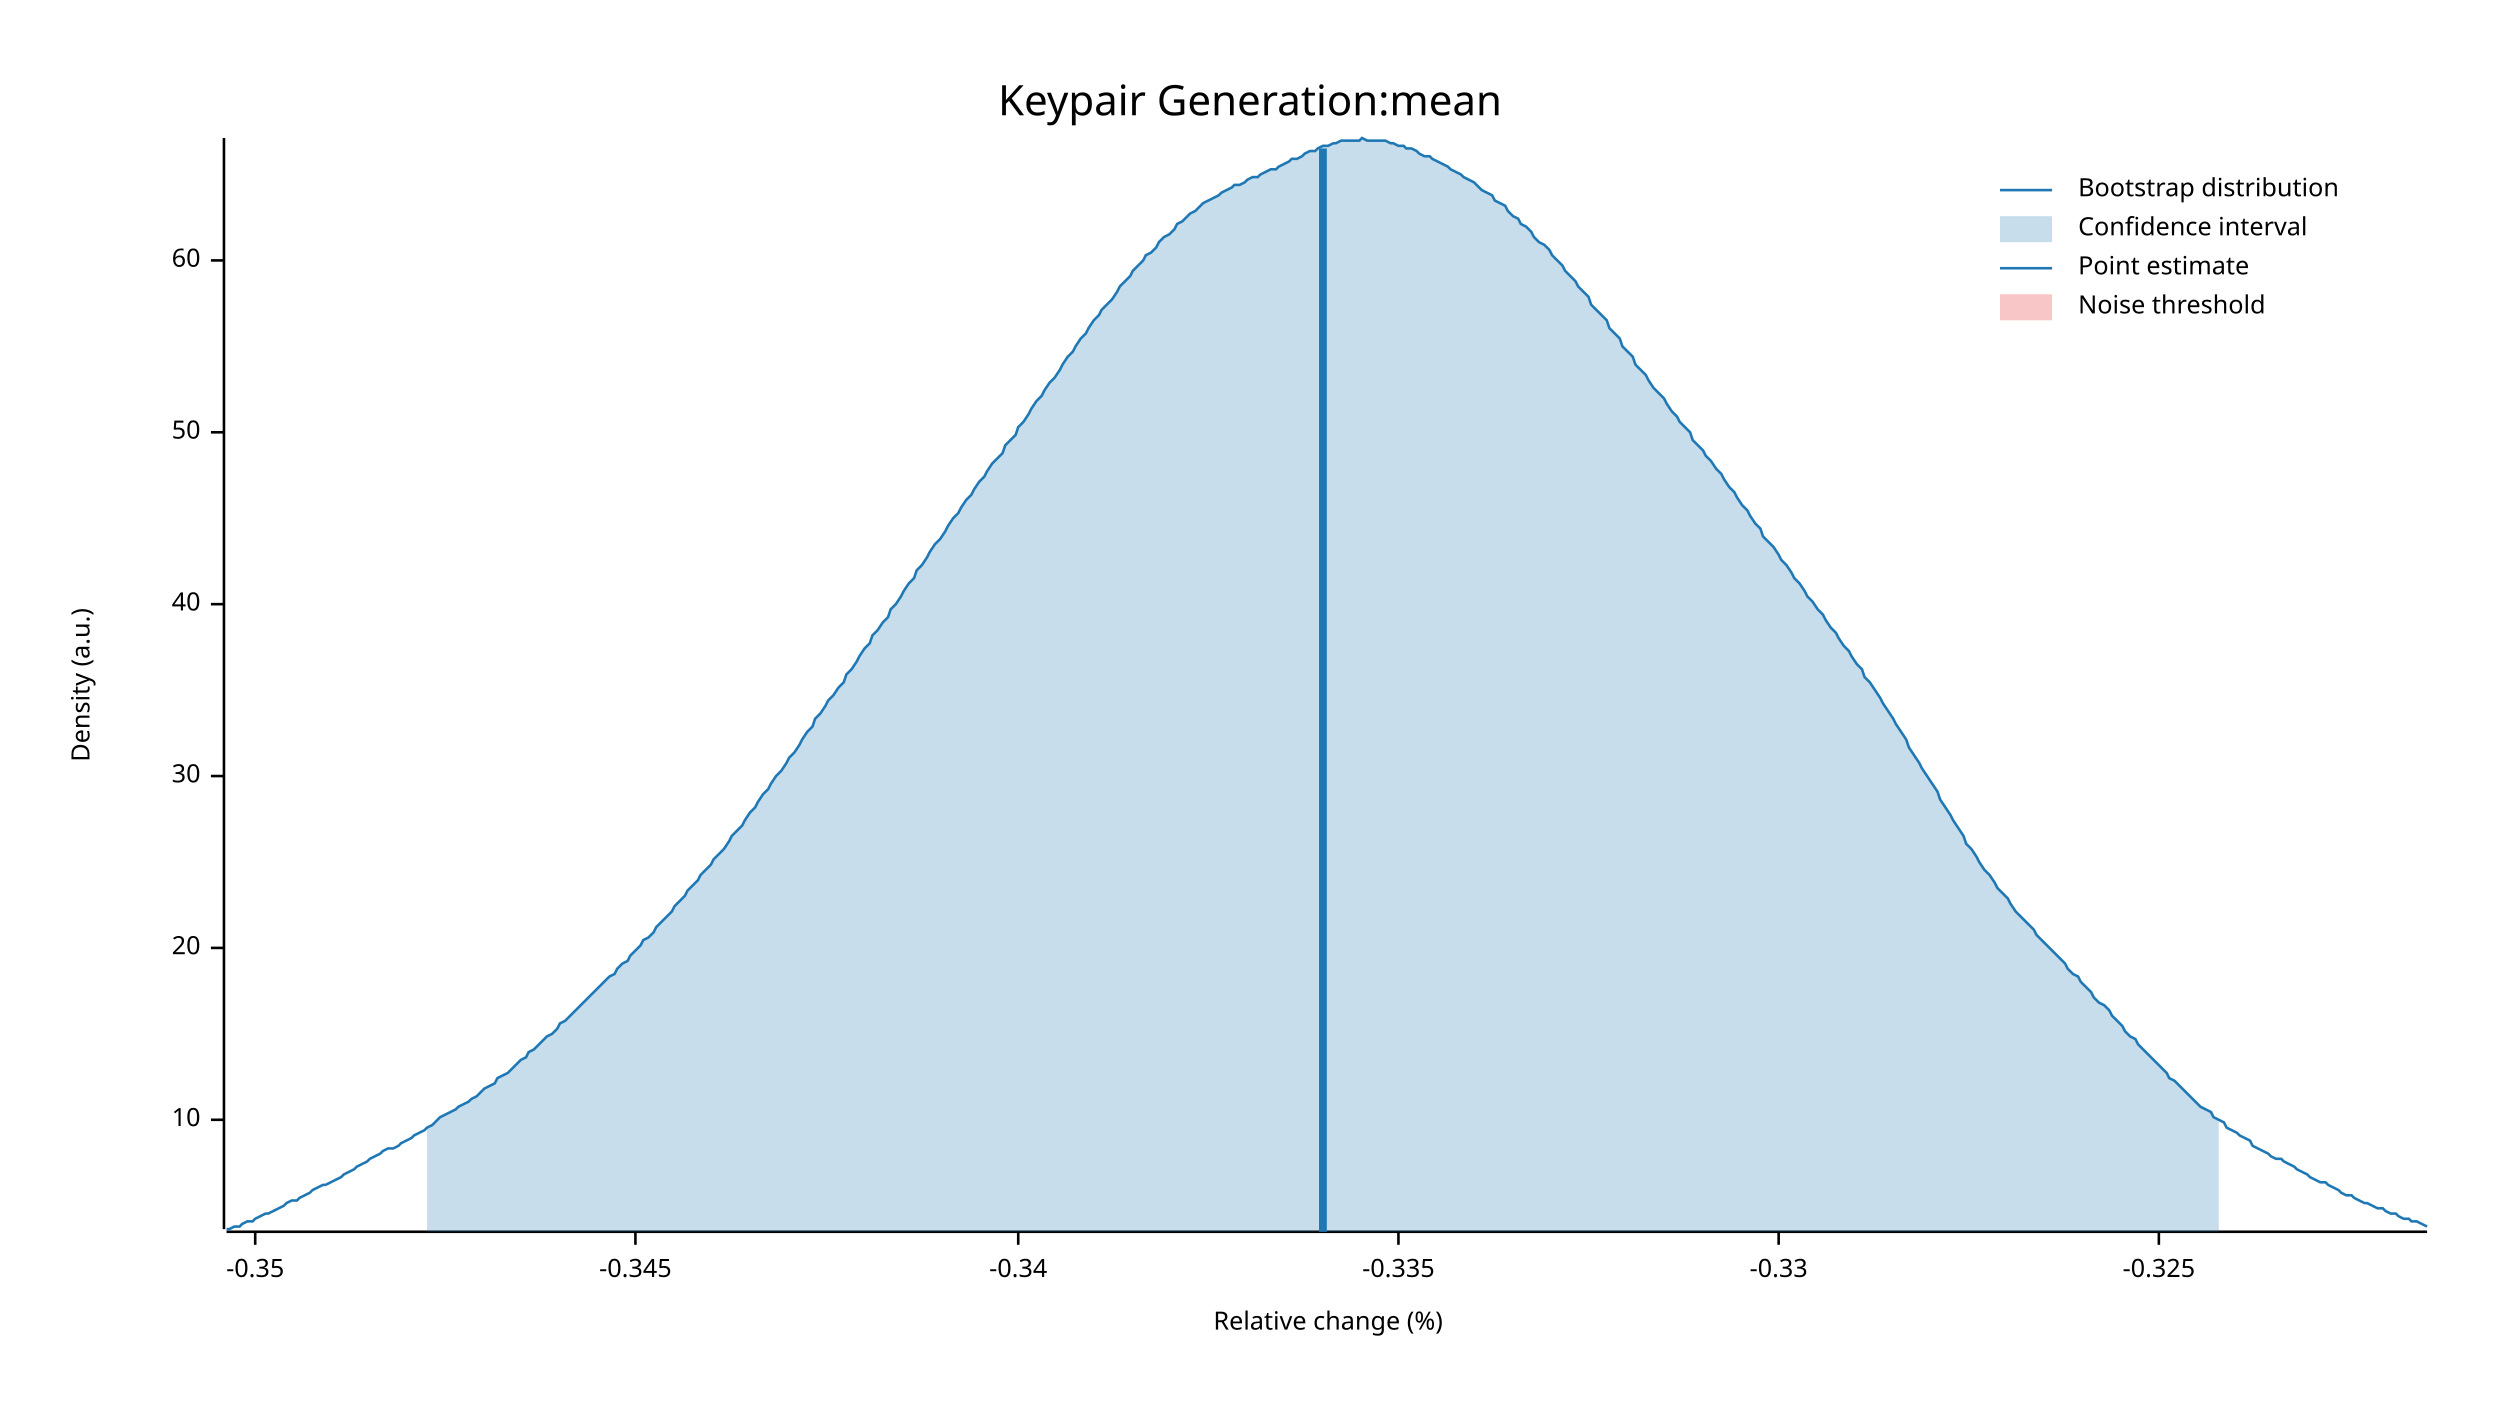
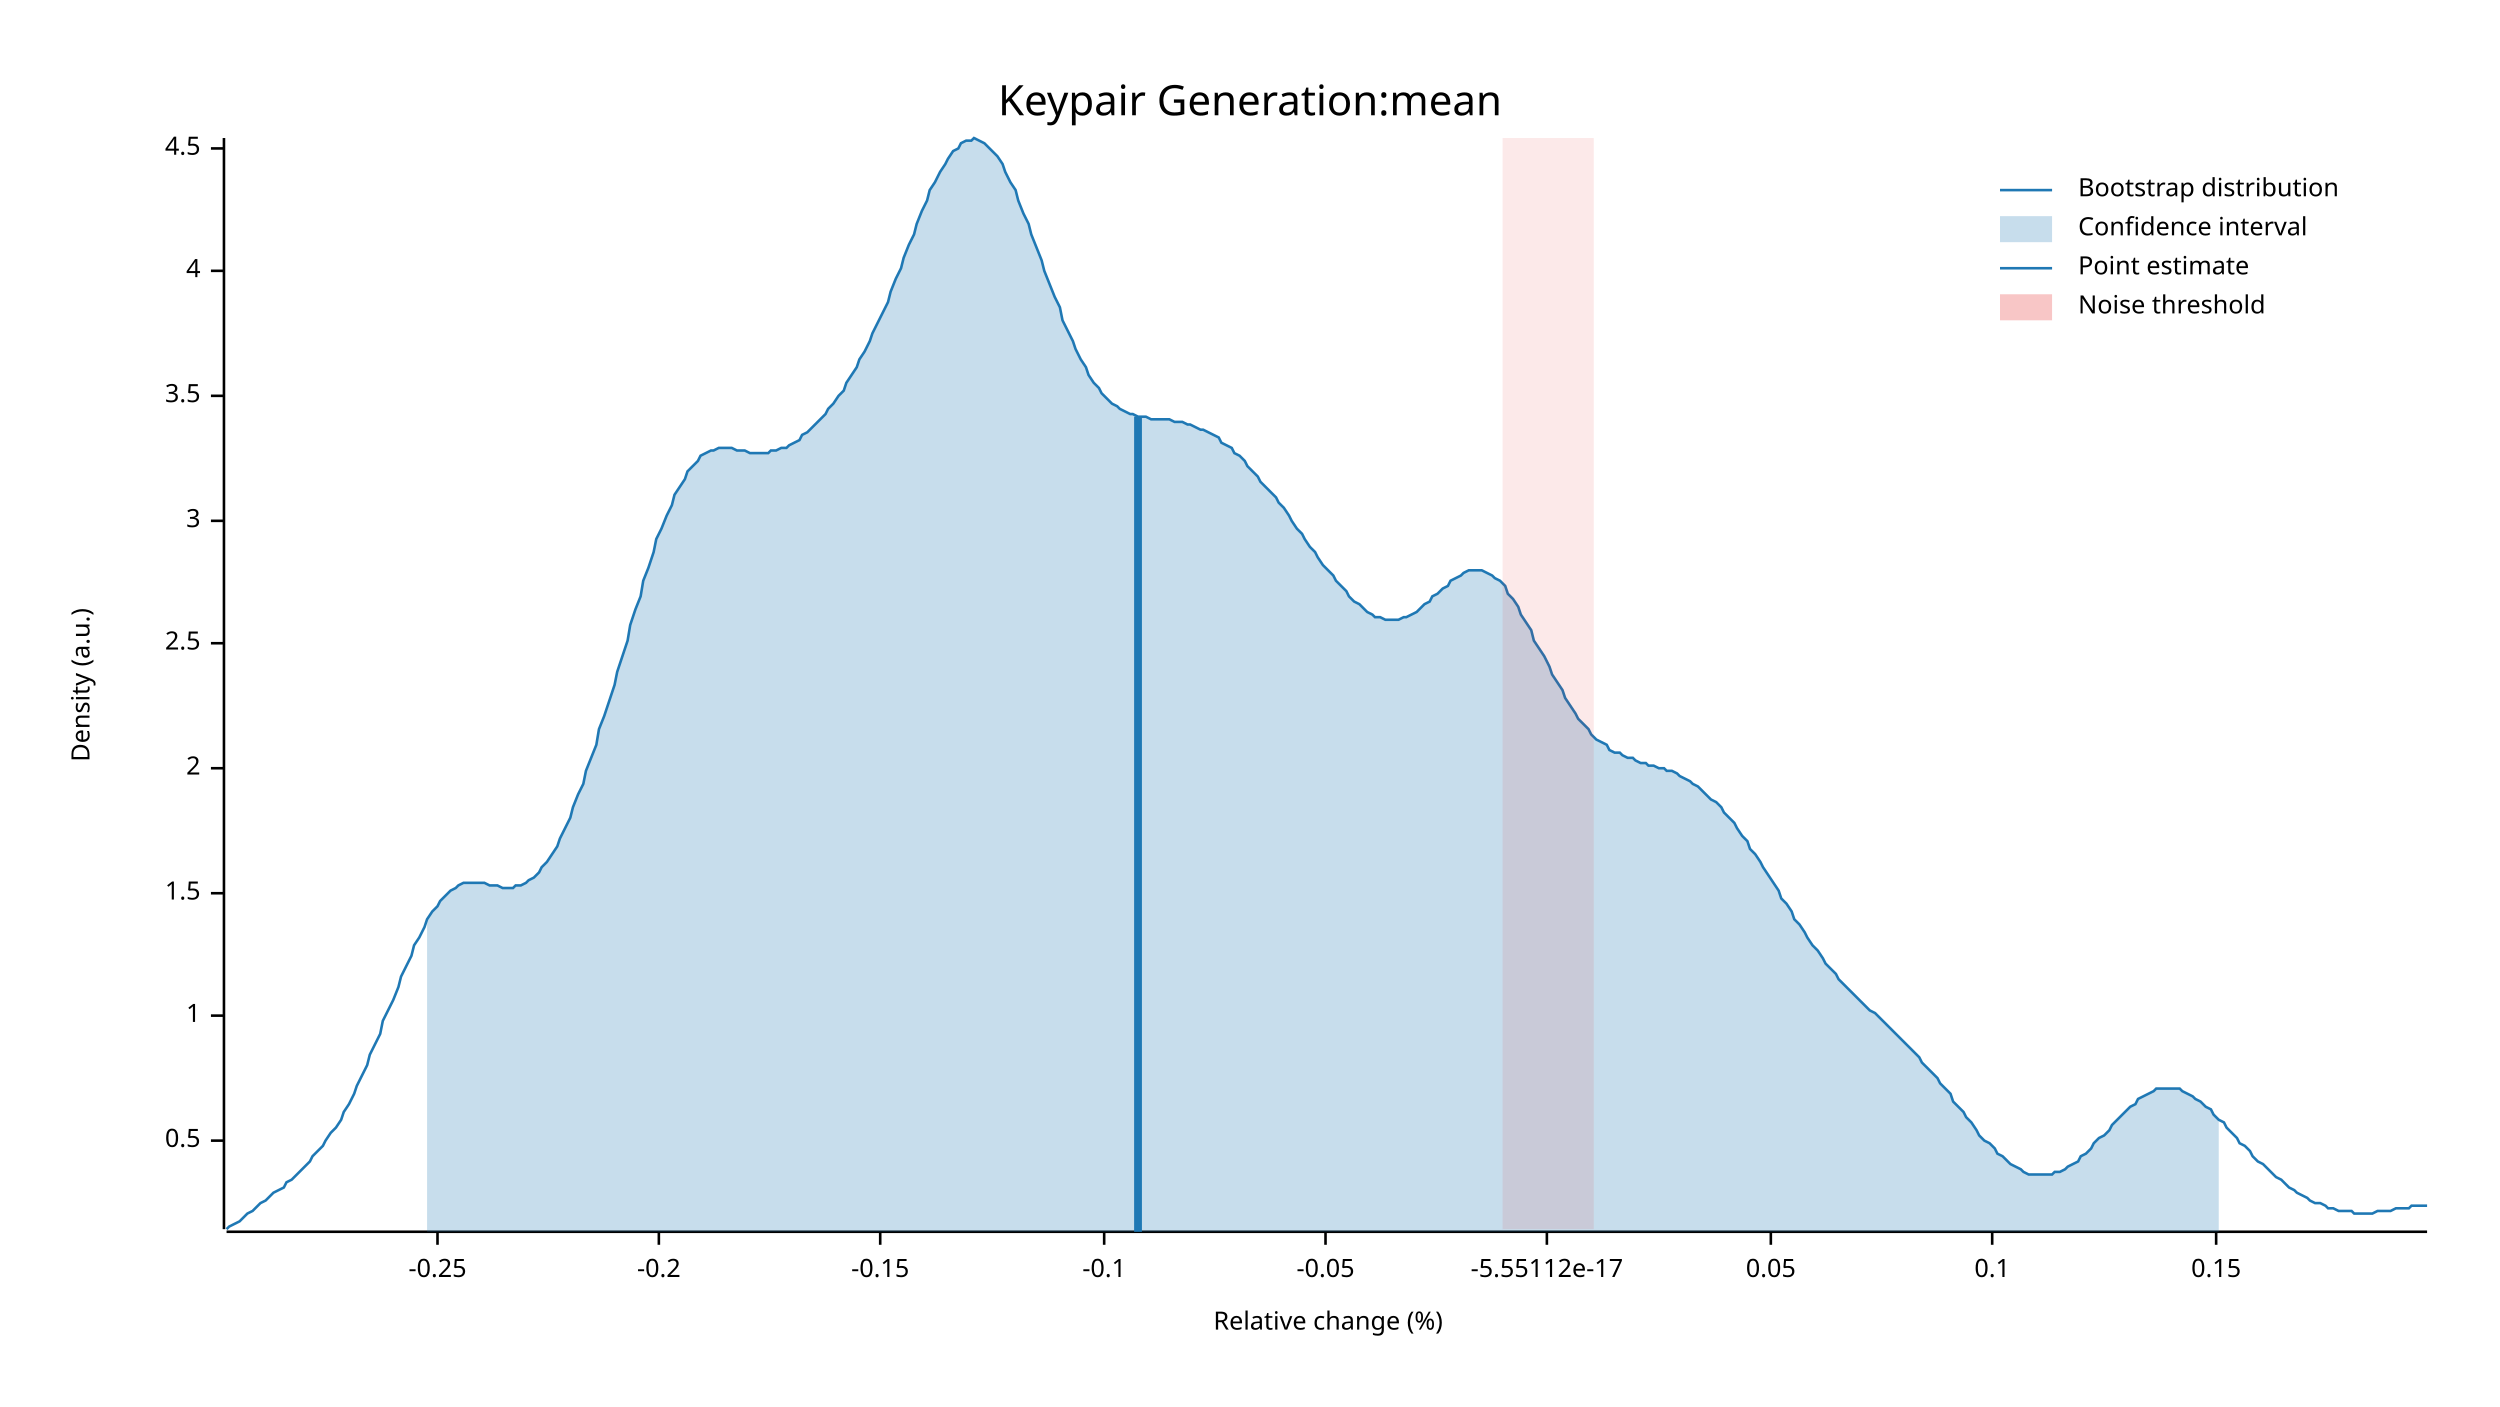
<svg xmlns="http://www.w3.org/2000/svg" width="960" height="540" viewBox="0 0 960 540">
  <text x="480" y="32" dy="0.76em" text-anchor="middle" font-family="sans-serif" font-size="16.129" opacity="1" fill="#000000">
Keypair Generation:mean
</text>
  <text x="27" y="263" dy="0.76em" text-anchor="middle" font-family="sans-serif" font-size="9.677" opacity="1" fill="#000000" transform="rotate(270, 27, 263)">
Density (a.u.)
</text>
  <text x="510" y="513" dy="-0.5ex" text-anchor="middle" font-family="sans-serif" font-size="9.677" opacity="1" fill="#000000">
Relative change (%)
</text>
  <polyline fill="none" opacity="1" stroke="#000000" stroke-width="1" points="86,53 86,472 " />
-   <text x="77" y="430" dy="0.5ex" text-anchor="end" font-family="sans-serif" font-size="9.677" opacity="1" fill="#000000">
- 10
+   <text x="77" y="438" dy="0.5ex" text-anchor="end" font-family="sans-serif" font-size="9.677" opacity="1" fill="#000000">
+ 0.5
</text>
-   <polyline fill="none" opacity="1" stroke="#000000" stroke-width="1" points="81,430 86,430 " />
-   <text x="77" y="364" dy="0.5ex" text-anchor="end" font-family="sans-serif" font-size="9.677" opacity="1" fill="#000000">
- 20
+   <polyline fill="none" opacity="1" stroke="#000000" stroke-width="1" points="81,438 86,438 " />
+   <text x="77" y="390" dy="0.5ex" text-anchor="end" font-family="sans-serif" font-size="9.677" opacity="1" fill="#000000">
+ 1
</text>
-   <polyline fill="none" opacity="1" stroke="#000000" stroke-width="1" points="81,364 86,364 " />
-   <text x="77" y="298" dy="0.5ex" text-anchor="end" font-family="sans-serif" font-size="9.677" opacity="1" fill="#000000">
- 30
+   <polyline fill="none" opacity="1" stroke="#000000" stroke-width="1" points="81,390 86,390 " />
+   <text x="77" y="343" dy="0.5ex" text-anchor="end" font-family="sans-serif" font-size="9.677" opacity="1" fill="#000000">
+ 1.5
</text>
-   <polyline fill="none" opacity="1" stroke="#000000" stroke-width="1" points="81,298 86,298 " />
-   <text x="77" y="232" dy="0.5ex" text-anchor="end" font-family="sans-serif" font-size="9.677" opacity="1" fill="#000000">
- 40
+   <polyline fill="none" opacity="1" stroke="#000000" stroke-width="1" points="81,343 86,343 " />
+   <text x="77" y="295" dy="0.5ex" text-anchor="end" font-family="sans-serif" font-size="9.677" opacity="1" fill="#000000">
+ 2
</text>
-   <polyline fill="none" opacity="1" stroke="#000000" stroke-width="1" points="81,232 86,232 " />
-   <text x="77" y="166" dy="0.5ex" text-anchor="end" font-family="sans-serif" font-size="9.677" opacity="1" fill="#000000">
- 50
+   <polyline fill="none" opacity="1" stroke="#000000" stroke-width="1" points="81,295 86,295 " />
+   <text x="77" y="247" dy="0.5ex" text-anchor="end" font-family="sans-serif" font-size="9.677" opacity="1" fill="#000000">
+ 2.5
</text>
-   <polyline fill="none" opacity="1" stroke="#000000" stroke-width="1" points="81,166 86,166 " />
-   <text x="77" y="100" dy="0.5ex" text-anchor="end" font-family="sans-serif" font-size="9.677" opacity="1" fill="#000000">
- 60
+   <polyline fill="none" opacity="1" stroke="#000000" stroke-width="1" points="81,247 86,247 " />
+   <text x="77" y="200" dy="0.5ex" text-anchor="end" font-family="sans-serif" font-size="9.677" opacity="1" fill="#000000">
+ 3
</text>
-   <polyline fill="none" opacity="1" stroke="#000000" stroke-width="1" points="81,100 86,100 " />
+   <polyline fill="none" opacity="1" stroke="#000000" stroke-width="1" points="81,200 86,200 " />
+   <text x="77" y="152" dy="0.5ex" text-anchor="end" font-family="sans-serif" font-size="9.677" opacity="1" fill="#000000">
+ 3.5
+ </text>
+   <polyline fill="none" opacity="1" stroke="#000000" stroke-width="1" points="81,152 86,152 " />
+   <text x="77" y="104" dy="0.5ex" text-anchor="end" font-family="sans-serif" font-size="9.677" opacity="1" fill="#000000">
+ 4
+ </text>
+   <polyline fill="none" opacity="1" stroke="#000000" stroke-width="1" points="81,104 86,104 " />
+   <text x="77" y="57" dy="0.5ex" text-anchor="end" font-family="sans-serif" font-size="9.677" opacity="1" fill="#000000">
+ 4.5
+ </text>
+   <polyline fill="none" opacity="1" stroke="#000000" stroke-width="1" points="81,57 86,57 " />
  <polyline fill="none" opacity="1" stroke="#000000" stroke-width="1" points="87,473 932,473 " />
-   <text x="98" y="483" dy="0.76em" text-anchor="middle" font-family="sans-serif" font-size="9.677" opacity="1" fill="#000000">
- -0.35
+   <text x="168" y="483" dy="0.76em" text-anchor="middle" font-family="sans-serif" font-size="9.677" opacity="1" fill="#000000">
+ -0.25
</text>
-   <polyline fill="none" opacity="1" stroke="#000000" stroke-width="1" points="98,473 98,478 " />
-   <text x="244" y="483" dy="0.76em" text-anchor="middle" font-family="sans-serif" font-size="9.677" opacity="1" fill="#000000">
- -0.345
+   <polyline fill="none" opacity="1" stroke="#000000" stroke-width="1" points="168,473 168,478 " />
+   <text x="253" y="483" dy="0.76em" text-anchor="middle" font-family="sans-serif" font-size="9.677" opacity="1" fill="#000000">
+ -0.2
</text>
-   <polyline fill="none" opacity="1" stroke="#000000" stroke-width="1" points="244,473 244,478 " />
-   <text x="391" y="483" dy="0.76em" text-anchor="middle" font-family="sans-serif" font-size="9.677" opacity="1" fill="#000000">
- -0.34
+   <polyline fill="none" opacity="1" stroke="#000000" stroke-width="1" points="253,473 253,478 " />
+   <text x="338" y="483" dy="0.76em" text-anchor="middle" font-family="sans-serif" font-size="9.677" opacity="1" fill="#000000">
+ -0.15
</text>
-   <polyline fill="none" opacity="1" stroke="#000000" stroke-width="1" points="391,473 391,478 " />
-   <text x="537" y="483" dy="0.76em" text-anchor="middle" font-family="sans-serif" font-size="9.677" opacity="1" fill="#000000">
- -0.335
+   <polyline fill="none" opacity="1" stroke="#000000" stroke-width="1" points="338,473 338,478 " />
+   <text x="424" y="483" dy="0.76em" text-anchor="middle" font-family="sans-serif" font-size="9.677" opacity="1" fill="#000000">
+ -0.1
</text>
-   <polyline fill="none" opacity="1" stroke="#000000" stroke-width="1" points="537,473 537,478 " />
-   <text x="683" y="483" dy="0.76em" text-anchor="middle" font-family="sans-serif" font-size="9.677" opacity="1" fill="#000000">
- -0.33
+   <polyline fill="none" opacity="1" stroke="#000000" stroke-width="1" points="424,473 424,478 " />
+   <text x="509" y="483" dy="0.76em" text-anchor="middle" font-family="sans-serif" font-size="9.677" opacity="1" fill="#000000">
+ -0.05
</text>
-   <polyline fill="none" opacity="1" stroke="#000000" stroke-width="1" points="683,473 683,478 " />
-   <text x="829" y="483" dy="0.76em" text-anchor="middle" font-family="sans-serif" font-size="9.677" opacity="1" fill="#000000">
- -0.325
+   <polyline fill="none" opacity="1" stroke="#000000" stroke-width="1" points="509,473 509,478 " />
+   <text x="594" y="483" dy="0.76em" text-anchor="middle" font-family="sans-serif" font-size="9.677" opacity="1" fill="#000000">
+ -5.55112e-17
</text>
-   <polyline fill="none" opacity="1" stroke="#000000" stroke-width="1" points="829,473 829,478 " />
-   <polyline fill="none" opacity="1" stroke="#1F78B4" stroke-width="1" points="87,472 88,472 90,471 92,471 93,470 95,469 97,469 98,468 100,467 102,466 103,466 105,465 107,464 109,463 110,462 112,461 114,461 115,460 117,459 119,458 120,457 122,456 124,455 125,455 127,454 129,453 131,452 132,451 134,450 136,449 137,448 139,447 141,446 142,445 144,444 146,443 147,442 149,441 151,441 153,440 154,439 156,438 158,437 159,436 161,435 163,434 164,433 166,432 168,430 169,429 171,428 173,427 175,426 176,425 178,424 180,423 181,422 183,421 185,419 186,418 188,417 190,416 191,414 193,413 195,412 197,410 198,409 200,407 202,406 203,404 205,403 207,401 208,400 210,398 212,397 214,395 215,393 217,392 219,390 220,389 222,387 224,385 225,384 227,382 229,380 230,379 232,377 234,375 236,374 237,372 239,370 241,369 242,367 244,365 246,363 247,361 249,360 251,358 252,356 254,354 256,352 258,350 259,348 261,346 263,344 264,342 266,340 268,338 269,336 271,334 273,332 274,330 276,328 278,326 280,323 281,321 283,319 285,317 286,315 288,312 290,310 291,308 293,305 295,303 296,301 298,298 300,296 302,293 303,291 305,289 307,286 308,284 310,281 312,279 313,276 315,274 317,271 318,269 320,267 322,264 324,262 325,259 327,257 329,254 330,252 332,249 334,247 335,244 337,242 339,239 341,237 342,234 344,232 346,229 347,227 349,224 351,222 352,219 354,217 356,214 357,212 359,209 361,207 363,204 364,202 366,199 368,197 369,195 371,192 373,190 374,188 376,185 378,183 379,181 381,178 383,176 385,174 386,171 388,169 390,167 391,164 393,162 395,159 396,157 398,154 400,152 401,150 403,147 405,145 407,142 408,140 410,137 412,135 413,133 415,130 417,128 418,126 420,123 422,121 423,119 425,117 427,115 429,112 430,110 432,108 434,106 435,104 437,102 439,100 440,98 442,97 444,95 445,93 447,91 449,90 451,88 452,86 454,85 456,83 457,82 459,81 461,79 462,78 464,77 466,76 468,75 469,74 471,73 473,72 474,71 476,71 478,70 479,69 481,68 483,68 484,67 486,66 488,65 490,65 491,64 493,63 495,62 496,61 498,61 500,60 501,59 503,58 505,58 506,57 508,56 510,56 512,55 513,55 515,54 517,54 518,54 520,54 522,54 523,53 525,54 527,54 528,54 530,54 532,54 534,55 535,55 537,56 539,56 540,57 542,57 544,58 545,59 547,60 549,60 550,61 552,62 554,63 556,64 557,65 559,66 561,67 562,68 564,69 566,70 567,71 569,73 571,74 573,75 574,77 576,78 578,79 579,81 581,83 583,84 584,86 586,87 588,89 589,91 591,93 593,94 595,96 596,98 598,100 600,102 601,104 603,106 605,108 606,110 608,112 610,114 611,117 613,119 615,121 617,123 618,126 620,128 622,130 623,133 625,135 627,137 628,140 630,142 632,144 633,146 635,149 637,151 639,153 640,155 642,158 644,160 645,162 647,164 649,166 650,169 652,171 654,173 655,175 657,177 659,180 661,182 662,184 664,187 666,189 667,191 669,194 671,196 672,198 674,201 676,203 677,206 679,208 681,210 683,213 684,215 686,217 688,220 689,222 691,224 693,227 694,229 696,231 698,234 700,236 701,238 703,241 705,243 706,245 708,248 710,250 711,252 713,255 715,257 716,260 718,262 720,265 722,268 723,270 725,273 727,276 728,278 730,281 732,284 733,287 735,290 737,293 738,295 740,298 742,301 744,304 745,307 747,310 749,313 750,315 752,318 754,321 755,324 757,326 759,329 760,331 762,334 764,336 766,339 767,341 769,343 771,345 772,347 774,350 776,352 777,353 779,355 781,357 782,359 784,361 786,363 788,365 789,366 791,368 793,370 794,372 796,374 798,375 799,377 801,379 803,381 804,383 806,385 808,386 810,388 811,390 813,392 815,394 816,396 818,398 820,399 821,401 823,403 825,405 827,407 828,408 830,410 832,412 833,414 835,415 837,417 838,418 840,420 842,422 843,423 845,425 847,426 849,427 850,429 852,430 854,431 855,433 857,434 859,435 860,436 862,437 864,438 865,440 867,441 869,442 871,443 872,444 874,445 876,445 877,446 879,447 881,448 882,449 884,450 886,451 887,452 889,453 891,454 893,454 894,455 896,456 898,457 899,458 901,459 903,459 904,460 906,461 908,462 909,462 911,463 913,464 915,464 916,465 918,466 920,466 921,467 923,468 925,468 926,469 928,469 930,470 932,471 " />
-   <polygon opacity="0.25" fill="#1F78B4" points="164,433 166,432 168,430 169,429 171,428 173,427 175,426 176,425 178,424 180,423 181,422 183,421 185,419 186,418 188,417 190,416 191,414 193,413 195,412 197,410 198,409 200,407 202,406 203,404 205,403 207,401 208,400 210,398 212,397 214,395 215,393 217,392 219,390 220,389 222,387 224,385 225,384 227,382 229,380 230,379 232,377 234,375 236,374 237,372 239,370 241,369 242,367 244,365 246,363 247,361 249,360 251,358 252,356 254,354 256,352 258,350 259,348 261,346 263,344 264,342 266,340 268,338 269,336 271,334 273,332 274,330 276,328 278,326 280,323 281,321 283,319 285,317 286,315 288,312 290,310 291,308 293,305 295,303 296,301 298,298 300,296 302,293 303,291 305,289 307,286 308,284 310,281 312,279 313,276 315,274 317,271 318,269 320,267 322,264 324,262 325,259 327,257 329,254 330,252 332,249 334,247 335,244 337,242 339,239 341,237 342,234 344,232 346,229 347,227 349,224 351,222 352,219 354,217 356,214 357,212 359,209 361,207 363,204 364,202 366,199 368,197 369,195 371,192 373,190 374,188 376,185 378,183 379,181 381,178 383,176 385,174 386,171 388,169 390,167 391,164 393,162 395,159 396,157 398,154 400,152 401,150 403,147 405,145 407,142 408,140 410,137 412,135 413,133 415,130 417,128 418,126 420,123 422,121 423,119 425,117 427,115 429,112 430,110 432,108 434,106 435,104 437,102 439,100 440,98 442,97 444,95 445,93 447,91 449,90 451,88 452,86 454,85 456,83 457,82 459,81 461,79 462,78 464,77 466,76 468,75 469,74 471,73 473,72 474,71 476,71 478,70 479,69 481,68 483,68 484,67 486,66 488,65 490,65 491,64 493,63 495,62 496,61 498,61 500,60 501,59 503,58 505,58 506,57 508,56 510,56 512,55 513,55 515,54 517,54 518,54 520,54 522,54 523,53 525,54 527,54 528,54 530,54 532,54 534,55 535,55 537,56 539,56 540,57 542,57 544,58 545,59 547,60 549,60 550,61 552,62 554,63 556,64 557,65 559,66 561,67 562,68 564,69 566,70 567,71 569,73 571,74 573,75 574,77 576,78 578,79 579,81 581,83 583,84 584,86 586,87 588,89 589,91 591,93 593,94 595,96 596,98 598,100 600,102 601,104 603,106 605,108 606,110 608,112 610,114 611,117 613,119 615,121 617,123 618,126 620,128 622,130 623,133 625,135 627,137 628,140 630,142 632,144 633,146 635,149 637,151 639,153 640,155 642,158 644,160 645,162 647,164 649,166 650,169 652,171 654,173 655,175 657,177 659,180 661,182 662,184 664,187 666,189 667,191 669,194 671,196 672,198 674,201 676,203 677,206 679,208 681,210 683,213 684,215 686,217 688,220 689,222 691,224 693,227 694,229 696,231 698,234 700,236 701,238 703,241 705,243 706,245 708,248 710,250 711,252 713,255 715,257 716,260 718,262 720,265 722,268 723,270 725,273 727,276 728,278 730,281 732,284 733,287 735,290 737,293 738,295 740,298 742,301 744,304 745,307 747,310 749,313 750,315 752,318 754,321 755,324 757,326 759,329 760,331 762,334 764,336 766,339 767,341 769,343 771,345 772,347 774,350 776,352 777,353 779,355 781,357 782,359 784,361 786,363 788,365 789,366 791,368 793,370 794,372 796,374 798,375 799,377 801,379 803,381 804,383 806,385 808,386 810,388 811,390 813,392 815,394 816,396 818,398 820,399 821,401 823,403 825,405 827,407 828,408 830,410 832,412 833,414 835,415 837,417 838,418 840,420 842,422 843,423 845,425 847,426 849,427 850,429 852,430 852,473 164,473 " />
-   <polyline fill="none" opacity="1" stroke="#1F78B4" stroke-width="3" points="508,473 508,57 " />
-   <rect x="509" y="53" width="0" height="419" opacity="0.1" fill="#E31A1C" stroke="none" />
+   <polyline fill="none" opacity="1" stroke="#000000" stroke-width="1" points="594,473 594,478 " />
+   <text x="680" y="483" dy="0.76em" text-anchor="middle" font-family="sans-serif" font-size="9.677" opacity="1" fill="#000000">
+ 0.05
+ </text>
+   <polyline fill="none" opacity="1" stroke="#000000" stroke-width="1" points="680,473 680,478 " />
+   <text x="765" y="483" dy="0.76em" text-anchor="middle" font-family="sans-serif" font-size="9.677" opacity="1" fill="#000000">
+ 0.1
+ </text>
+   <polyline fill="none" opacity="1" stroke="#000000" stroke-width="1" points="765,473 765,478 " />
+   <text x="851" y="483" dy="0.76em" text-anchor="middle" font-family="sans-serif" font-size="9.677" opacity="1" fill="#000000">
+ 0.15
+ </text>
+   <polyline fill="none" opacity="1" stroke="#000000" stroke-width="1" points="851,473 851,478 " />
+   <polyline fill="none" opacity="1" stroke="#1F78B4" stroke-width="1" points="87,472 88,471 90,470 92,469 93,468 95,466 97,465 98,464 100,462 102,461 103,460 105,458 107,457 109,456 110,454 112,453 114,451 115,450 117,448 119,446 120,444 122,442 124,440 125,438 127,435 129,433 131,430 132,427 134,424 136,420 137,417 139,413 141,409 142,405 144,401 146,397 147,392 149,388 151,384 153,379 154,375 156,371 158,367 159,363 161,360 163,356 164,353 166,350 168,348 169,346 171,344 173,342 175,341 176,340 178,339 180,339 181,339 183,339 185,339 186,339 188,340 190,340 191,340 193,341 195,341 197,341 198,340 200,340 202,339 203,338 205,337 207,335 208,333 210,331 212,328 214,325 215,322 217,318 219,314 220,310 222,305 224,301 225,296 227,291 229,286 230,280 232,275 234,269 236,263 237,258 239,252 241,246 242,240 244,234 246,229 247,223 249,218 251,212 252,207 254,203 256,198 258,194 259,190 261,187 263,184 264,181 266,179 268,177 269,175 271,174 273,173 274,173 276,172 278,172 280,172 281,172 283,173 285,173 286,173 288,174 290,174 291,174 293,174 295,174 296,173 298,173 300,172 302,172 303,171 305,170 307,169 308,167 310,166 312,164 313,163 315,161 317,159 318,157 320,155 322,152 324,150 325,147 327,144 329,141 330,138 332,135 334,131 335,128 337,124 339,120 341,116 342,112 344,107 346,103 347,99 349,94 351,90 352,86 354,81 356,77 357,73 359,70 361,66 363,63 364,61 366,58 368,57 369,55 371,54 373,54 374,53 376,54 378,55 379,56 381,58 383,60 385,63 386,66 388,70 390,73 391,77 393,82 395,86 396,90 398,95 400,100 401,104 403,109 405,114 407,118 408,123 410,127 412,131 413,134 415,138 417,141 418,144 420,147 422,149 423,151 425,153 427,155 429,156 430,157 432,158 434,159 435,159 437,160 439,160 440,160 442,161 444,161 445,161 447,161 449,161 451,162 452,162 454,162 456,163 457,163 459,164 461,165 462,165 464,166 466,167 468,168 469,170 471,171 473,172 474,174 476,175 478,177 479,179 481,181 483,183 484,185 486,187 488,189 490,191 491,193 493,195 495,198 496,200 498,203 500,205 501,207 503,210 505,212 506,214 508,217 510,219 512,221 513,223 515,225 517,227 518,229 520,231 522,232 523,233 525,235 527,236 528,237 530,237 532,238 534,238 535,238 537,238 539,237 540,237 542,236 544,235 545,234 547,232 549,231 550,229 552,228 554,226 556,225 557,223 559,222 561,221 562,220 564,219 566,219 567,219 569,219 571,220 573,221 574,222 576,223 578,225 579,228 581,230 583,233 584,236 586,239 588,242 589,246 591,249 593,252 595,256 596,259 598,262 600,265 601,268 603,271 605,274 606,276 608,278 610,280 611,282 613,284 615,285 617,286 618,288 620,289 622,289 623,290 625,291 627,291 628,292 630,293 632,293 633,294 635,294 637,295 639,295 640,296 642,296 644,297 645,298 647,299 649,300 650,301 652,302 654,304 655,305 657,307 659,308 661,310 662,312 664,314 666,316 667,318 669,321 671,323 672,326 674,328 676,331 677,333 679,336 681,339 683,342 684,345 686,347 688,350 689,353 691,355 693,358 694,360 696,363 698,365 700,368 701,370 703,372 705,374 706,376 708,378 710,380 711,381 713,383 715,385 716,386 718,388 720,389 722,391 723,392 725,394 727,396 728,397 730,399 732,401 733,402 735,404 737,406 738,408 740,410 742,412 744,414 745,416 747,418 749,420 750,423 752,425 754,427 755,429 757,431 759,434 760,436 762,438 764,439 766,441 767,443 769,444 771,446 772,447 774,448 776,449 777,450 779,451 781,451 782,451 784,451 786,451 788,451 789,450 791,450 793,449 794,448 796,447 798,446 799,444 801,443 803,441 804,439 806,437 808,436 810,434 811,432 813,430 815,428 816,427 818,425 820,424 821,422 823,421 825,420 827,419 828,418 830,418 832,418 833,418 835,418 837,418 838,419 840,420 842,421 843,422 845,423 847,425 849,426 850,428 852,430 854,431 855,433 857,435 859,437 860,439 862,440 864,442 865,444 867,446 869,447 871,449 872,450 874,452 876,453 877,454 879,456 881,457 882,458 884,459 886,460 887,461 889,462 891,462 893,463 894,464 896,464 898,465 899,465 901,465 903,465 904,466 906,466 908,466 909,466 911,466 913,465 915,465 916,465 918,465 920,464 921,464 923,464 925,464 926,463 928,463 930,463 932,463 " />
+   <polygon opacity="0.25" fill="#1F78B4" points="164,353 166,350 168,348 169,346 171,344 173,342 175,341 176,340 178,339 180,339 181,339 183,339 185,339 186,339 188,340 190,340 191,340 193,341 195,341 197,341 198,340 200,340 202,339 203,338 205,337 207,335 208,333 210,331 212,328 214,325 215,322 217,318 219,314 220,310 222,305 224,301 225,296 227,291 229,286 230,280 232,275 234,269 236,263 237,258 239,252 241,246 242,240 244,234 246,229 247,223 249,218 251,212 252,207 254,203 256,198 258,194 259,190 261,187 263,184 264,181 266,179 268,177 269,175 271,174 273,173 274,173 276,172 278,172 280,172 281,172 283,173 285,173 286,173 288,174 290,174 291,174 293,174 295,174 296,173 298,173 300,172 302,172 303,171 305,170 307,169 308,167 310,166 312,164 313,163 315,161 317,159 318,157 320,155 322,152 324,150 325,147 327,144 329,141 330,138 332,135 334,131 335,128 337,124 339,120 341,116 342,112 344,107 346,103 347,99 349,94 351,90 352,86 354,81 356,77 357,73 359,70 361,66 363,63 364,61 366,58 368,57 369,55 371,54 373,54 374,53 376,54 378,55 379,56 381,58 383,60 385,63 386,66 388,70 390,73 391,77 393,82 395,86 396,90 398,95 400,100 401,104 403,109 405,114 407,118 408,123 410,127 412,131 413,134 415,138 417,141 418,144 420,147 422,149 423,151 425,153 427,155 429,156 430,157 432,158 434,159 435,159 437,160 439,160 440,160 442,161 444,161 445,161 447,161 449,161 451,162 452,162 454,162 456,163 457,163 459,164 461,165 462,165 464,166 466,167 468,168 469,170 471,171 473,172 474,174 476,175 478,177 479,179 481,181 483,183 484,185 486,187 488,189 490,191 491,193 493,195 495,198 496,200 498,203 500,205 501,207 503,210 505,212 506,214 508,217 510,219 512,221 513,223 515,225 517,227 518,229 520,231 522,232 523,233 525,235 527,236 528,237 530,237 532,238 534,238 535,238 537,238 539,237 540,237 542,236 544,235 545,234 547,232 549,231 550,229 552,228 554,226 556,225 557,223 559,222 561,221 562,220 564,219 566,219 567,219 569,219 571,220 573,221 574,222 576,223 578,225 579,228 581,230 583,233 584,236 586,239 588,242 589,246 591,249 593,252 595,256 596,259 598,262 600,265 601,268 603,271 605,274 606,276 608,278 610,280 611,282 613,284 615,285 617,286 618,288 620,289 622,289 623,290 625,291 627,291 628,292 630,293 632,293 633,294 635,294 637,295 639,295 640,296 642,296 644,297 645,298 647,299 649,300 650,301 652,302 654,304 655,305 657,307 659,308 661,310 662,312 664,314 666,316 667,318 669,321 671,323 672,326 674,328 676,331 677,333 679,336 681,339 683,342 684,345 686,347 688,350 689,353 691,355 693,358 694,360 696,363 698,365 700,368 701,370 703,372 705,374 706,376 708,378 710,380 711,381 713,383 715,385 716,386 718,388 720,389 722,391 723,392 725,394 727,396 728,397 730,399 732,401 733,402 735,404 737,406 738,408 740,410 742,412 744,414 745,416 747,418 749,420 750,423 752,425 754,427 755,429 757,431 759,434 760,436 762,438 764,439 766,441 767,443 769,444 771,446 772,447 774,448 776,449 777,450 779,451 781,451 782,451 784,451 786,451 788,451 789,450 791,450 793,449 794,448 796,447 798,446 799,444 801,443 803,441 804,439 806,437 808,436 810,434 811,432 813,430 815,428 816,427 818,425 820,424 821,422 823,421 825,420 827,419 828,418 830,418 832,418 833,418 835,418 837,418 838,419 840,420 842,421 843,422 845,423 847,425 849,426 850,428 852,430 852,473 164,473 " />
+   <polyline fill="none" opacity="1" stroke="#1F78B4" stroke-width="3" points="437,473 437,160 " />
+   <rect x="577" y="53" width="35" height="419" opacity="0.1" fill="#E31A1C" stroke="none" />
  <text x="798" y="68" dy="0.76em" text-anchor="start" font-family="sans-serif" font-size="9.677" opacity="1" fill="#000000">
Bootstrap distribution
</text>
  <text x="798" y="83" dy="0.76em" text-anchor="start" font-family="sans-serif" font-size="9.677" opacity="1" fill="#000000">
Confidence interval
</text>
  <text x="798" y="98" dy="0.76em" text-anchor="start" font-family="sans-serif" font-size="9.677" opacity="1" fill="#000000">
Point estimate
</text>
  <text x="798" y="113" dy="0.76em" text-anchor="start" font-family="sans-serif" font-size="9.677" opacity="1" fill="#000000">
Noise threshold
</text>
  <polyline fill="none" opacity="1" stroke="#1F78B4" stroke-width="1" points="768,73 788,73 " />
  <rect x="768" y="83" width="20" height="10" opacity="0.25" fill="#1F78B4" stroke="none" />
  <polyline fill="none" opacity="1" stroke="#1F78B4" stroke-width="1" points="768,103 788,103 " />
  <rect x="768" y="113" width="20" height="10" opacity="0.25" fill="#E31A1C" stroke="none" />
</svg>
